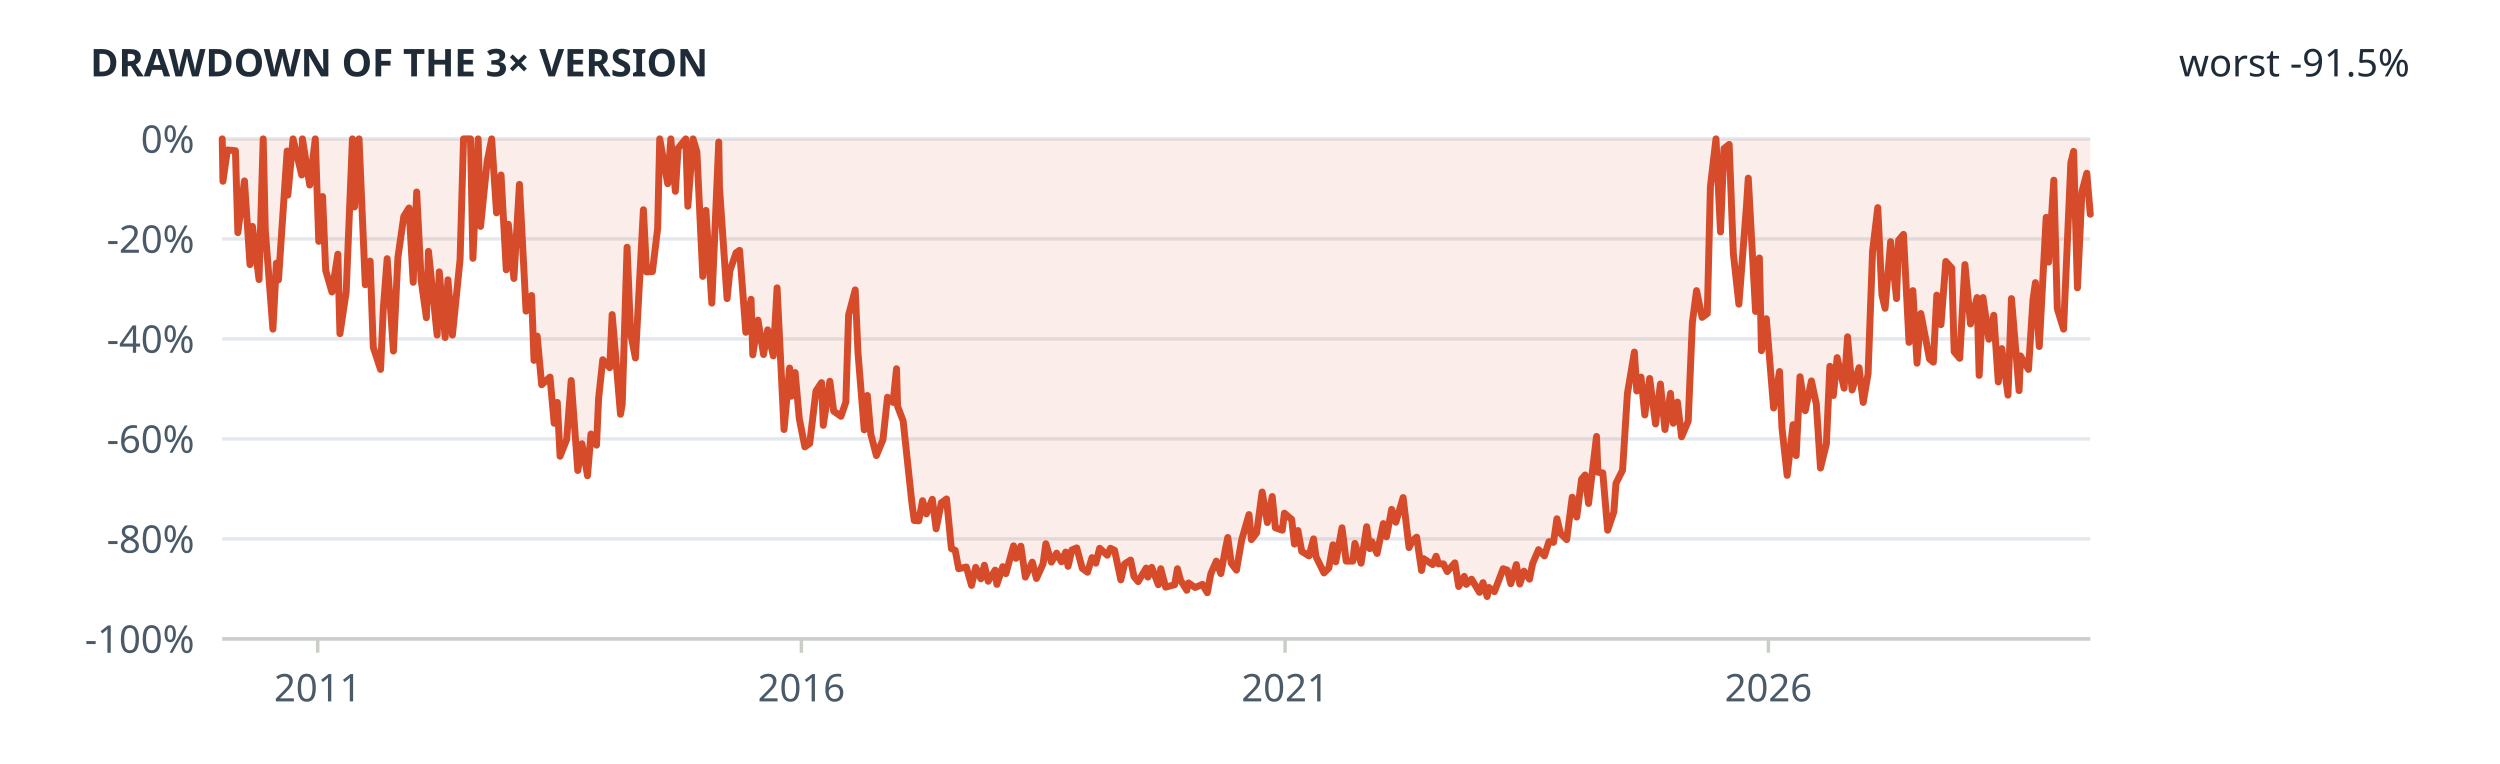
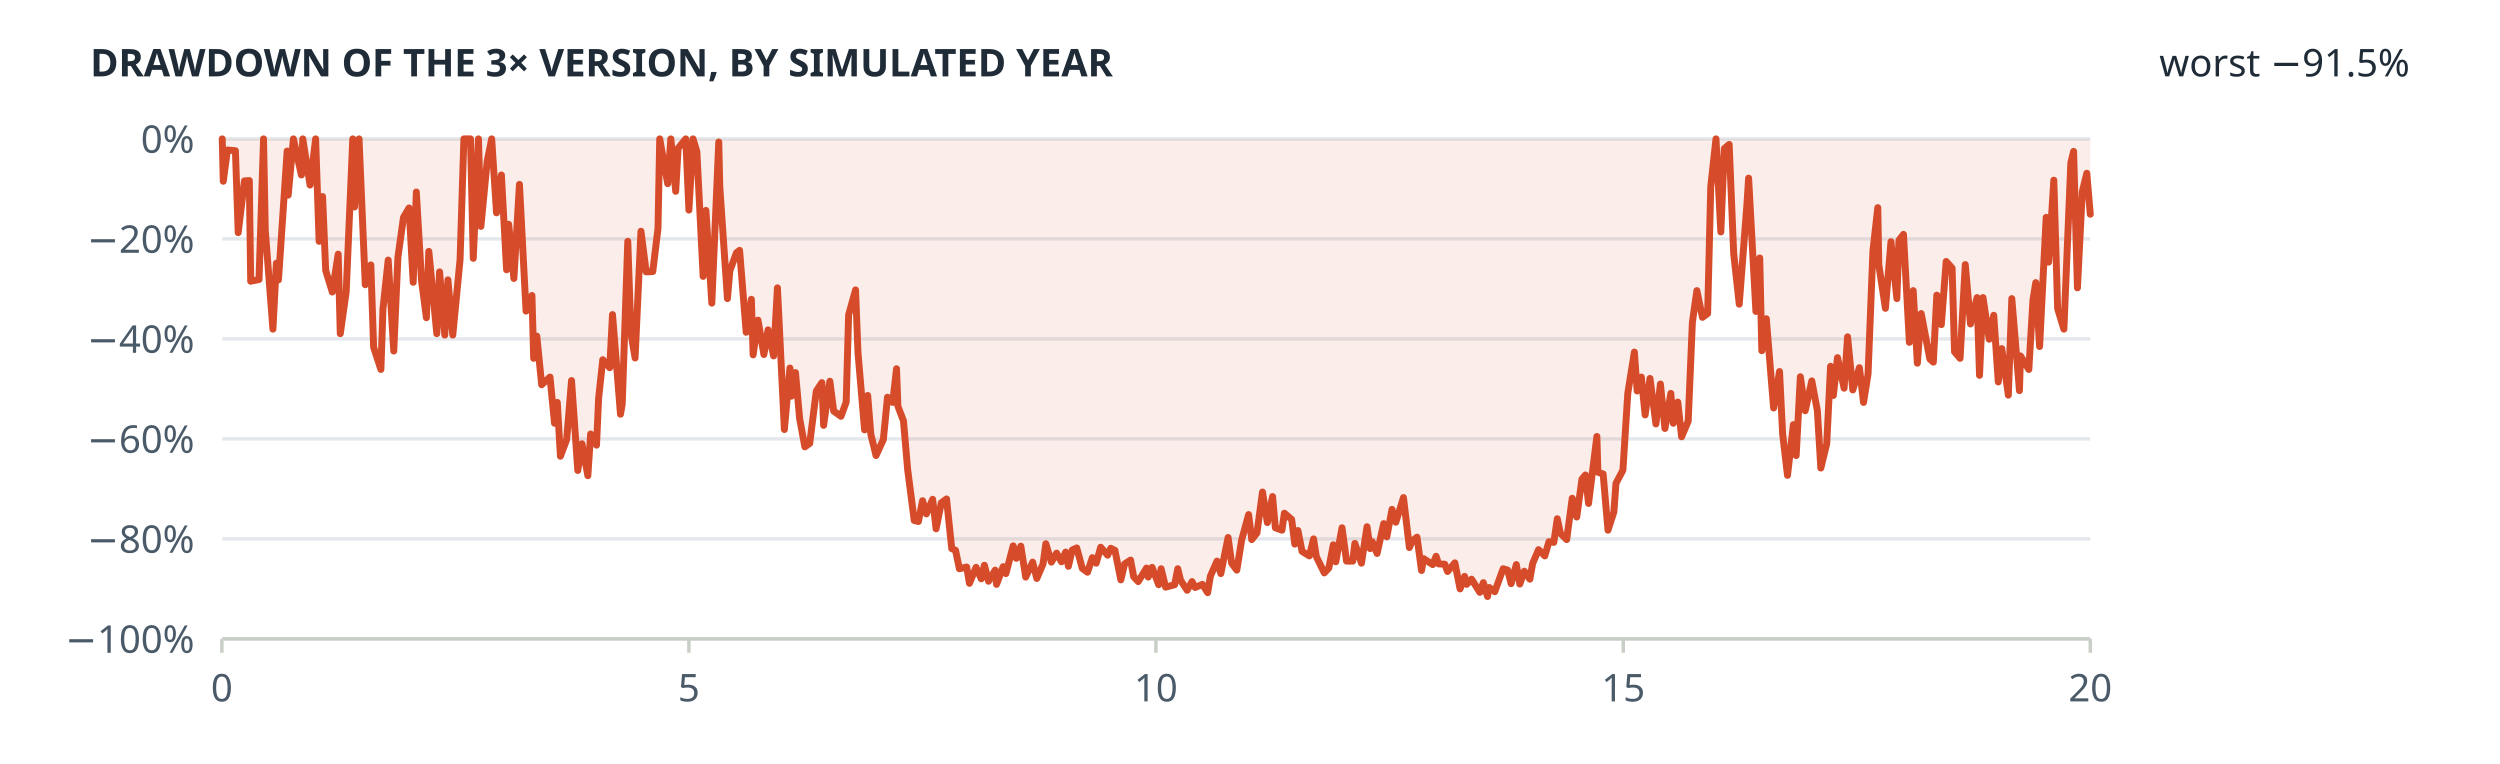
- <svg xmlns="http://www.w3.org/2000/svg" viewBox="0 0 720 220" style="font-family:'IBM Plex Sans',sans-serif" role="img" aria-label="Drawdown of the 3× version">
-   <text x="26" y="22" font-size="11" font-weight="600" fill="#1F2C38">DRAWDOWN OF THE 3× VERSION</text>
+ <svg xmlns="http://www.w3.org/2000/svg" viewBox="0 0 720 220" style="font-family:'IBM Plex Sans',sans-serif" role="img" aria-label="Drawdown of the 3× version, by simulated year">
+   <text x="26" y="22" font-size="11" font-weight="600" fill="#1F2C38">DRAWDOWN OF THE 3× VERSION, BY SIMULATED YEAR</text>
  <line x1="64" y1="184" x2="602" y2="184" stroke="#E4E8EC" stroke-width="1" />
-   <text x="56" y="188" font-size="11" text-anchor="end" fill="#4A5A68" style="font-variant-numeric:tabular-nums">-100%</text>
+   <text x="56" y="188" font-size="11" text-anchor="end" fill="#4A5A68" style="font-variant-numeric:tabular-nums">−100%</text>
  <line x1="64" y1="155.2" x2="602" y2="155.2" stroke="#E4E8EC" stroke-width="1" />
-   <text x="56" y="159.2" font-size="11" text-anchor="end" fill="#4A5A68" style="font-variant-numeric:tabular-nums">-80%</text>
+   <text x="56" y="159.2" font-size="11" text-anchor="end" fill="#4A5A68" style="font-variant-numeric:tabular-nums">−80%</text>
  <line x1="64" y1="126.4" x2="602" y2="126.4" stroke="#E4E8EC" stroke-width="1" />
-   <text x="56" y="130.4" font-size="11" text-anchor="end" fill="#4A5A68" style="font-variant-numeric:tabular-nums">-60%</text>
+   <text x="56" y="130.4" font-size="11" text-anchor="end" fill="#4A5A68" style="font-variant-numeric:tabular-nums">−60%</text>
  <line x1="64" y1="97.6" x2="602" y2="97.6" stroke="#E4E8EC" stroke-width="1" />
-   <text x="56" y="101.6" font-size="11" text-anchor="end" fill="#4A5A68" style="font-variant-numeric:tabular-nums">-40%</text>
+   <text x="56" y="101.6" font-size="11" text-anchor="end" fill="#4A5A68" style="font-variant-numeric:tabular-nums">−40%</text>
  <line x1="64" y1="68.8" x2="602" y2="68.8" stroke="#E4E8EC" stroke-width="1" />
-   <text x="56" y="72.8" font-size="11" text-anchor="end" fill="#4A5A68" style="font-variant-numeric:tabular-nums">-20%</text>
+   <text x="56" y="72.8" font-size="11" text-anchor="end" fill="#4A5A68" style="font-variant-numeric:tabular-nums">−20%</text>
  <line x1="64" y1="40" x2="602" y2="40" stroke="#E4E8EC" stroke-width="1" />
  <text x="56" y="44" font-size="11" text-anchor="end" fill="#4A5A68" style="font-variant-numeric:tabular-nums">0%</text>
  <line x1="64" y1="184" x2="602" y2="184" stroke="#C9CFC6" stroke-width="1" />
-   <line x1="91.5" y1="184" x2="91.5" y2="188" stroke="#C9CFC6" stroke-width="1" />
-   <text x="91.5" y="202" font-size="11" text-anchor="middle" fill="#4A5A68">2011</text>
-   <line x1="230.8" y1="184" x2="230.8" y2="188" stroke="#C9CFC6" stroke-width="1" />
-   <text x="230.8" y="202" font-size="11" text-anchor="middle" fill="#4A5A68">2016</text>
-   <line x1="370.1" y1="184" x2="370.1" y2="188" stroke="#C9CFC6" stroke-width="1" />
-   <text x="370.1" y="202" font-size="11" text-anchor="middle" fill="#4A5A68">2021</text>
-   <line x1="509.3" y1="184" x2="509.3" y2="188" stroke="#C9CFC6" stroke-width="1" />
-   <text x="509.3" y="202" font-size="11" text-anchor="middle" fill="#4A5A68">2026</text>
-   <polygon points="64,40 64,40 64.2,52.2 65.5,43.2 67.8,43.4 68.5,67 70.4,52.1 72,76.2 72.7,65.2 74.6,80.5 75.8,40 76.4,66.3 78.6,94.8 79.6,75.8 80.2,80.6 82.7,43.5 82.9,56.2 84.4,40 86.9,50.4 87.1,40 89.2,53.3 90.8,40 91.8,69.5 92.9,56.6 93.8,77.9 95.6,84.1 97.3,73.2 97.9,96.1 99.7,84.1 101.5,40 102.1,59.6 103.4,40 105.2,82 106.6,75.2 107.5,100 109.6,106.4 110.4,88.9 111.5,74.5 113.3,101.1 114.6,74.1 116.3,62.3 117.8,59.9 119,81.3 120,55.3 121.3,80.8 122.8,91.5 123.4,72.4 125.9,96.5 126.5,78.3 128.2,97.2 129,80.6 130.3,96.5 132.5,74.7 133.5,40 135.5,40 136.2,74.4 137.7,40 138.4,65.2 140.3,46.5 141.6,40 143,61.3 144.3,50.4 145.8,77.7 146.4,64.6 148,80.2 149.6,53.1 151.5,89.6 153.1,85.1 153.8,103.8 154.7,96.8 156,110.8 158.4,108.6 159.6,121.9 160.5,115.9 161.3,131.4 163.2,126.6 164.5,109.6 166.4,135.5 167.6,127.8 169.2,137 170.2,125 171.8,128.2 172.4,114.7 173.6,103.6 175.6,105.9 176.3,90.6 178.7,119.3 179.2,116.4 180.6,71.2 181.6,95.9 183,103.1 185.3,60.4 186.2,78.3 187.9,78.2 189.4,65.8 190,40 192.3,52.9 193.2,40 194.5,55.1 195.3,42.7 197.5,40 198.1,59.4 199.6,40 200.7,43.7 202.4,79.6 203.3,60.6 205,87.3 207,40.9 207.2,53.8 209.4,86 210.2,78 212,72.8 213,72.1 214.8,95.7 216.3,86.2 216.8,102.2 218.3,92.2 219.9,102.1 221.1,95 222.7,102.5 223.8,82.9 225.8,123.7 227.4,106 227.9,114.1 229,107.3 230.2,120.6 231.8,128.7 233.2,127.7 235,112.6 236.6,110.2 237.1,122.5 239,109.8 240.1,118.4 242.2,119.9 243.6,115.8 244.4,90.7 246.3,83.5 247.1,101.6 248.9,123.8 249.8,113.9 250.8,125.1 252.4,131.2 254.3,126.6 255.6,114.4 257.2,115.9 258.2,106.2 258.5,117 260.1,121.2 262.6,144.6 263.3,149.9 264.6,150 265.7,144.2 266.8,148 268.5,143.8 269.6,152.3 271.1,144.8 272.6,143.7 274,158 275.1,158.5 276.1,163.8 278.3,163.3 279.8,168.6 281,163.4 282.5,166.7 283.5,162.8 284.6,167.4 286.6,164.2 287.1,168.3 288.8,163.2 289.7,165.2 291.9,157.2 292.6,160.8 294,157.3 295.3,166.2 297.3,161.9 298.5,166.6 300.4,162.4 301.2,156.6 302.8,161.9 304.3,159.3 305.7,161.8 306.9,159 307.6,163.1 308.7,158.4 310.1,157.8 311.7,163.7 313.2,164.8 314.5,160.6 315.6,162.2 316.7,157.9 318.9,159.9 319.8,157.9 321,158.5 322.8,167 323.9,162.4 325.6,161.3 326.6,166.1 327.8,167.5 330.1,163.6 330.6,166.2 331.7,163.4 333.6,168.4 334.3,163.8 335.7,169.1 338.3,168.4 339.1,163.8 340,167.1 341.8,170 342.3,167.9 344.2,169.2 346.3,168.3 347.7,170.7 348.7,165.3 350.3,161.6 351.6,165.2 353,157.7 353.6,154.8 354.6,162.2 356.1,164.2 357.6,155.5 359.7,148.2 360.4,155.4 361.9,153.5 363.5,141.7 365,150.5 366.4,143 367.3,152 369.3,152.7 369.9,147.8 372,149.6 372.8,156.7 373.8,152.8 374.9,158.8 377,160.1 378.3,155.2 379,160.3 381.3,165 382.7,163.6 383.9,156.9 384.7,161.8 386.5,152 387.7,161.6 389.6,161.6 390.2,156.5 392,162.2 393.6,151.7 394.5,158 395.1,156 396.6,159.4 398.4,150.8 399.3,154.6 400.8,146.7 402,150.4 404.1,143.3 405.8,157.7 406.7,155.8 408,154.7 409.4,164.3 410,160.9 412.6,162.6 413.6,160.2 414.3,162.4 415.7,162.4 416.8,164.6 419,162.1 420.1,168.9 421.7,166 422.3,168.3 423.8,166.8 426.1,170.6 427.1,167.8 428.3,171.8 428.8,169.2 430.4,170.4 432.9,163.8 434.1,164.2 435.1,168.1 436.7,162.6 437.7,168.2 438.9,164.5 440.5,166.8 441.4,162.3 443.1,158.3 444.8,160.1 446.1,156 447.4,156.2 448.4,149.4 449.4,153.6 451.2,155.4 452.8,143.2 454.1,148.9 455.5,138 456.5,136.8 457.5,145 459.8,125.7 460.2,136 461.6,136.2 463,152.7 464.8,147.4 465.4,139.2 467.3,135.4 468.7,113.3 470.7,101.4 471.4,112.6 472.6,108.6 473.7,119.5 475.1,109 476.8,122.1 478.2,110.6 479.5,123.7 481.1,113.3 481.9,121.9 483.1,115.8 484.3,125.8 486.2,121.3 487.4,92.9 488.6,83.7 490.2,91.4 491.7,90.3 492.6,53.7 494.2,40 495.5,66.8 496.5,42.8 498,41.6 499.2,73 500.8,87.6 503,59.1 503.5,51.3 505.6,89.7 506.7,74.3 507.3,101 508.7,91.8 510.8,117.5 512.5,107 513.2,123.2 514.7,136.9 516.4,122.3 517.3,131.2 518.4,108.5 519.9,118.3 521.7,109.7 523.1,116.4 524.3,134.8 526,127.8 527,105.5 528,113.9 529.1,103 531.1,111.8 532.1,97 533.4,112.3 535.4,105.9 536.6,115.9 538,107.7 539.3,72.3 540.8,59.8 542,85 542.9,88.8 544.5,69.6 546.2,86 546.8,69.2 548.2,67.5 549.8,98.6 550.9,83.7 552.1,104.6 553.2,90.3 555.7,103.4 556.8,104.3 557.8,85 559,93.5 560.4,75.3 562.1,77.2 562.8,101.3 564.4,103.2 565.9,76.2 567.5,93.3 569.4,85.7 570,108.1 571.1,85.7 572.8,97.7 574.2,90.8 575.5,110 576.5,100.4 578.3,113.8 579.3,86 581.5,112.5 581.9,102.5 584.2,106.4 585.5,86.3 586.2,81.4 587.3,99.8 589.3,62.6 590,75.5 591.5,51.9 592.5,88.9 594.3,94.8 596.4,46.9 597.2,43.6 598.3,82.9 599.6,55.2 601,49.9 602,61.7 602,40" fill="#D64B2A" fill-opacity="0.10" />
-   <polyline points="64,40 64.2,52.2 65.5,43.2 67.8,43.4 68.5,67 70.4,52.1 72,76.2 72.7,65.2 74.6,80.5 75.8,40 76.4,66.3 78.6,94.8 79.6,75.8 80.2,80.6 82.7,43.5 82.9,56.2 84.4,40 86.9,50.4 87.1,40 89.2,53.3 90.8,40 91.8,69.5 92.9,56.6 93.8,77.9 95.6,84.1 97.3,73.2 97.9,96.1 99.7,84.1 101.5,40 102.1,59.6 103.4,40 105.2,82 106.6,75.2 107.5,100 109.6,106.4 110.4,88.9 111.5,74.5 113.3,101.1 114.6,74.1 116.3,62.3 117.8,59.9 119,81.3 120,55.3 121.3,80.8 122.8,91.5 123.4,72.4 125.9,96.5 126.5,78.3 128.2,97.2 129,80.6 130.3,96.5 132.5,74.7 133.5,40 135.5,40 136.2,74.4 137.7,40 138.4,65.2 140.3,46.5 141.6,40 143,61.3 144.3,50.4 145.8,77.7 146.4,64.6 148,80.2 149.6,53.1 151.5,89.6 153.1,85.1 153.8,103.8 154.7,96.8 156,110.8 158.4,108.6 159.6,121.9 160.5,115.9 161.3,131.4 163.2,126.6 164.5,109.6 166.4,135.5 167.6,127.8 169.2,137 170.2,125 171.8,128.2 172.4,114.7 173.6,103.6 175.6,105.9 176.3,90.6 178.7,119.3 179.2,116.4 180.6,71.2 181.6,95.9 183,103.1 185.3,60.4 186.2,78.3 187.9,78.2 189.4,65.8 190,40 192.3,52.9 193.2,40 194.5,55.1 195.3,42.7 197.5,40 198.1,59.4 199.6,40 200.7,43.7 202.4,79.6 203.3,60.6 205,87.3 207,40.9 207.2,53.8 209.4,86 210.2,78 212,72.8 213,72.1 214.8,95.7 216.3,86.2 216.8,102.2 218.3,92.2 219.9,102.1 221.1,95 222.7,102.5 223.8,82.9 225.8,123.7 227.4,106 227.9,114.1 229,107.3 230.2,120.6 231.8,128.7 233.2,127.7 235,112.6 236.6,110.2 237.1,122.5 239,109.8 240.1,118.4 242.2,119.9 243.6,115.8 244.4,90.7 246.3,83.5 247.1,101.6 248.9,123.8 249.8,113.9 250.8,125.1 252.4,131.2 254.3,126.6 255.6,114.4 257.2,115.9 258.2,106.2 258.5,117 260.1,121.2 262.6,144.6 263.3,149.9 264.6,150 265.7,144.2 266.8,148 268.5,143.8 269.6,152.3 271.1,144.8 272.6,143.7 274,158 275.1,158.5 276.1,163.8 278.3,163.3 279.8,168.6 281,163.4 282.5,166.7 283.5,162.8 284.6,167.4 286.6,164.2 287.1,168.3 288.8,163.2 289.7,165.2 291.9,157.2 292.6,160.8 294,157.3 295.3,166.2 297.3,161.9 298.5,166.6 300.4,162.4 301.2,156.6 302.8,161.9 304.3,159.3 305.7,161.8 306.9,159 307.6,163.1 308.7,158.4 310.1,157.8 311.7,163.7 313.2,164.8 314.5,160.6 315.6,162.2 316.7,157.9 318.9,159.9 319.8,157.9 321,158.5 322.8,167 323.9,162.4 325.6,161.3 326.6,166.1 327.8,167.5 330.1,163.6 330.6,166.2 331.7,163.4 333.6,168.4 334.3,163.8 335.7,169.1 338.3,168.4 339.1,163.8 340,167.1 341.8,170 342.3,167.9 344.2,169.2 346.3,168.3 347.7,170.7 348.7,165.3 350.3,161.6 351.6,165.2 353,157.7 353.6,154.8 354.6,162.2 356.1,164.2 357.6,155.5 359.7,148.2 360.4,155.4 361.9,153.5 363.5,141.7 365,150.5 366.4,143 367.3,152 369.3,152.7 369.9,147.8 372,149.6 372.8,156.7 373.8,152.8 374.9,158.8 377,160.1 378.3,155.2 379,160.3 381.3,165 382.7,163.6 383.9,156.9 384.7,161.8 386.5,152 387.7,161.6 389.6,161.6 390.2,156.5 392,162.2 393.6,151.7 394.5,158 395.1,156 396.6,159.4 398.4,150.8 399.3,154.6 400.8,146.7 402,150.4 404.1,143.3 405.8,157.7 406.7,155.8 408,154.7 409.4,164.3 410,160.9 412.6,162.6 413.6,160.2 414.3,162.4 415.7,162.4 416.8,164.6 419,162.1 420.1,168.9 421.7,166 422.3,168.3 423.8,166.8 426.1,170.6 427.1,167.8 428.3,171.8 428.8,169.2 430.4,170.4 432.9,163.8 434.1,164.2 435.1,168.1 436.7,162.6 437.7,168.2 438.9,164.5 440.5,166.8 441.4,162.3 443.1,158.3 444.8,160.1 446.1,156 447.4,156.2 448.4,149.4 449.4,153.6 451.2,155.4 452.8,143.2 454.1,148.9 455.5,138 456.5,136.8 457.5,145 459.8,125.7 460.2,136 461.6,136.2 463,152.7 464.8,147.4 465.4,139.2 467.3,135.4 468.7,113.3 470.7,101.4 471.4,112.6 472.6,108.6 473.7,119.5 475.1,109 476.8,122.1 478.2,110.6 479.5,123.7 481.1,113.3 481.9,121.9 483.1,115.8 484.3,125.8 486.2,121.3 487.4,92.9 488.6,83.7 490.2,91.4 491.7,90.3 492.6,53.7 494.2,40 495.5,66.8 496.5,42.8 498,41.6 499.2,73 500.8,87.6 503,59.1 503.5,51.3 505.6,89.7 506.7,74.3 507.3,101 508.7,91.8 510.8,117.5 512.5,107 513.2,123.2 514.7,136.9 516.4,122.3 517.3,131.2 518.4,108.5 519.9,118.3 521.7,109.7 523.1,116.4 524.3,134.8 526,127.8 527,105.5 528,113.9 529.1,103 531.1,111.8 532.1,97 533.4,112.3 535.4,105.9 536.6,115.9 538,107.7 539.3,72.3 540.8,59.8 542,85 542.9,88.8 544.5,69.6 546.2,86 546.8,69.2 548.2,67.5 549.8,98.6 550.9,83.7 552.1,104.6 553.2,90.3 555.7,103.4 556.8,104.3 557.8,85 559,93.5 560.4,75.3 562.1,77.2 562.8,101.3 564.4,103.2 565.9,76.2 567.5,93.3 569.4,85.7 570,108.1 571.1,85.7 572.8,97.7 574.2,90.8 575.5,110 576.5,100.4 578.3,113.8 579.3,86 581.5,112.5 581.9,102.5 584.2,106.4 585.5,86.3 586.2,81.4 587.3,99.8 589.3,62.6 590,75.5 591.5,51.9 592.5,88.9 594.3,94.8 596.4,46.9 597.2,43.6 598.3,82.9 599.6,55.2 601,49.9 602,61.7" fill="none" stroke="#D64B2A" stroke-width="2" stroke-linejoin="round" stroke-linecap="round" />
-   <text x="694" y="22" font-size="11" text-anchor="end" fill="#1F2C38">worst -91.5%</text>
+   <line x1="63.9" y1="184" x2="63.9" y2="188" stroke="#C9CFC6" stroke-width="1" />
+   <text x="63.9" y="202" font-size="11" text-anchor="middle" fill="#4A5A68">0</text>
+   <line x1="198.4" y1="184" x2="198.4" y2="188" stroke="#C9CFC6" stroke-width="1" />
+   <text x="198.4" y="202" font-size="11" text-anchor="middle" fill="#4A5A68">5</text>
+   <line x1="332.9" y1="184" x2="332.9" y2="188" stroke="#C9CFC6" stroke-width="1" />
+   <text x="332.9" y="202" font-size="11" text-anchor="middle" fill="#4A5A68">10</text>
+   <line x1="467.5" y1="184" x2="467.5" y2="188" stroke="#C9CFC6" stroke-width="1" />
+   <text x="467.5" y="202" font-size="11" text-anchor="middle" fill="#4A5A68">15</text>
+   <line x1="602" y1="184" x2="602" y2="188" stroke="#C9CFC6" stroke-width="1" />
+   <text x="602" y="202" font-size="11" text-anchor="middle" fill="#4A5A68">20</text>
+   <polygon points="64,40 64,40 64.3,52.2 65.5,43.2 67.8,43.4 68.6,67 70.4,52.1 71.8,52 72.2,81 74.6,80.5 75.9,40 76.4,66.3 78.6,94.8 79.6,75.8 80.2,80.6 82.7,43.5 83,56.2 84.5,40 86.8,50.4 87.2,40 89.3,53.3 90.9,40 91.9,69.5 92.9,56.6 93.8,77.9 95.7,84.1 97.4,73.2 98,96.1 99.7,84.1 101.6,40 102.1,59.6 103.4,40 105.2,82 106.8,76.3 107.6,100 109.7,106.4 110.3,88.9 111.8,74.9 113.4,101.1 114.6,74.1 116.2,62.6 117.8,59.9 119,81.3 119.9,55.3 121.4,80.8 122.8,91.5 123.5,72.4 125.8,96.1 126.6,78.3 128.1,96.5 129,80.6 130.4,96.5 132.5,74.7 133.6,40 135.5,40 136.3,74.4 137.8,40 138.5,65.2 140.3,46.5 141.6,40 143,61.3 144.4,50.4 145.9,77.7 146.5,64.6 148,80.2 149.6,53.1 151.5,89.6 153.2,85.1 153.7,103.2 154.6,96.8 156,110.8 158.4,108.6 159.7,121.9 160.5,115.9 161.4,131.4 163.2,126.6 164.6,109.6 166.4,135.5 167.6,127.8 169.3,137 170.1,125 171.8,128.2 172.4,114.7 173.6,103.6 175.6,105.9 176.4,90.6 178.7,119.3 179.2,116.4 180.8,69.5 181.7,95.9 182.9,103.1 184.6,66.6 186.1,78.3 188,78.2 189.5,65.8 190,40 192.3,52.9 193.2,40 194.6,55.1 195.3,42.7 197.5,40 198.4,60.5 199.6,40 200.7,43.7 202.5,79.6 203.3,60.6 205,87.3 207,40.9 207.3,53.8 209.5,86 210.2,78 212.1,72.8 213,72.1 214.9,95.7 216.4,86.2 216.9,102.2 218.3,92.2 220,102.1 221.2,95 222.8,102.5 223.9,82.9 225.9,123.7 227.5,106 227.9,114.1 229.1,107.3 230.3,120.6 231.8,128.7 233.2,127.7 235.1,112.6 236.7,110.2 237.2,122.5 239,109.8 240.1,118.4 242.2,119.9 243.7,115.8 244.4,90.7 246.4,83.5 247.1,101.6 249,123.8 249.9,113.9 250.8,125.1 252.3,131.2 254.4,126.6 255.6,114.4 257.1,115.9 258.2,106.2 258.6,117 260.2,121.2 261.4,135.2 263.3,149.9 264.5,150.2 265.7,144.2 266.8,148 268.6,143.8 269.6,152.3 271.1,144.8 272.6,143.7 274.1,158 275.2,158.5 276.3,163.8 278.4,163.3 279.2,168 281.1,163.4 282.6,166.7 283.5,162.8 284.7,167.4 286.6,164.2 287,168.3 288.9,163.2 289.7,165.2 291.8,157.2 292.7,160.8 294,157.3 295.4,166.2 297.4,161.9 298.6,166.6 300.4,162.4 301.2,156.6 302.8,161.9 304.3,159.3 305.7,161.8 306.9,159 307.7,163.1 308.8,158.4 310.1,157.8 311.7,163.7 313.2,164.8 314.6,160.6 315.7,162.2 317,157.6 319,159.9 319.9,157.9 321.1,158.5 322.8,167 323.9,162.4 325.6,161.3 326.5,166.1 327.8,167.5 330.2,163.6 330.7,166.2 331.8,163.4 333.7,168.4 334.4,163.8 335.7,169.1 338.3,168.4 339.2,163.8 340,167.1 341.9,170 343.3,167.5 344.2,169.2 346.3,168.3 347.8,170.7 348.6,165.9 350.5,161.6 351.6,165.2 353.1,157.7 353.7,154.8 354.7,162.2 356.2,164.2 357.6,155.5 359.6,148.2 360.5,155.4 362,153.5 363.6,141.7 365,150.5 366.5,143 367.3,152 369.2,152.7 369.9,147.8 372,149.6 372.9,156.7 373.8,152.8 375,158.8 377.1,160.1 378.3,155.2 379.1,160.3 381.4,165 382.7,163.6 384,156.9 384.7,161.8 386.5,152 387.8,161.6 389.6,161.6 390.2,156.5 392.1,162.2 393.7,151.7 394.6,158 395.2,156 396.6,159.4 398.5,150.8 399.4,154.6 400.9,146.7 402,150.4 404.2,143.3 405.9,157.7 406.7,155.8 408.1,154.7 409.4,164.3 410,160.9 412.6,162.6 413.6,160.2 414.3,162.4 416.1,162.5 416.9,164.6 419,162.1 420.5,169.6 421.8,166 422.4,168.3 423.8,166.8 426.2,170.6 427.2,167.8 428.4,171.8 428.9,169.2 430.5,170.4 432.9,163.8 434.2,164.2 435.2,168.1 436.7,162.6 437.7,168.2 439,164.5 440.6,166.8 441.4,162.3 443.1,158.3 444.9,160.1 446.1,156 447.5,156.2 448.5,149.4 449.4,153.6 451.2,155.4 452.8,143.5 454.1,148.9 455.6,138 456.6,136.8 457.5,145 459.9,125.7 460.2,136 461.7,136.5 463.1,152.7 464.8,147.4 465.4,139.2 467.4,135.4 468.8,113.3 470.7,101.4 471.5,112.6 472.7,108.6 473.8,119.5 475.2,109 476.9,122.1 478.2,110.6 479.5,123.4 481.2,113.3 481.9,121.9 483.2,115.8 484.3,125.8 486.2,121.3 487.4,92.9 488.7,83.7 490.3,91.4 491.8,90.3 492.7,53.7 494.2,40 495.6,66.8 496.6,42.8 498,41.6 499.3,73 500.9,87.6 503.1,59.1 503.6,51.3 505.7,89.7 506.8,74.3 507.4,101 508.7,91.8 510.8,117.5 512.5,107 513.4,125 514.8,136.9 516.5,122.3 517.3,131.2 518.5,108.5 519.9,118.3 521.8,109.7 523.4,118.3 524.4,134.8 526.1,127.8 527.2,105.5 528,113.9 529.2,103 531.1,111.8 532.1,97 533.6,112.3 535.5,105.9 536.7,115.9 538,107.7 539.4,72.3 540.8,59.8 541.1,76.3 543,88.8 544.6,69.6 546.3,86 546.9,69.2 548.2,67.5 549.9,98.6 551,83.7 552.2,104.6 553.3,90.3 555.8,103.4 556.8,104.3 557.8,85 559.1,93.5 560.5,75.3 562.2,77.2 562.9,101.3 564.5,103.2 566,76.2 567.5,93.3 569.4,85.7 570.1,108.1 571.1,85.7 572.9,97.7 574.2,90.8 575.5,110 576.5,100.4 578.4,113.8 579.4,86 581.6,112.5 581.9,102.5 584.3,106.4 585.5,86.3 586.3,81.4 587.4,99.8 589.3,62.6 590,75.5 591.5,51.9 592.6,88.9 594.4,94.8 596.4,46.9 597.2,43.6 598.3,82.9 599.7,55.2 601,49.9 602,61.7 602,40" fill="#D64B2A" fill-opacity="0.10" />
+   <polyline points="64,40 64.3,52.2 65.5,43.2 67.8,43.4 68.6,67 70.4,52.1 71.8,52 72.2,81 74.6,80.5 75.9,40 76.4,66.3 78.6,94.8 79.6,75.8 80.2,80.6 82.7,43.5 83,56.2 84.5,40 86.8,50.4 87.2,40 89.3,53.3 90.9,40 91.9,69.5 92.9,56.6 93.8,77.9 95.7,84.1 97.4,73.2 98,96.1 99.7,84.1 101.6,40 102.1,59.6 103.4,40 105.2,82 106.8,76.3 107.6,100 109.7,106.4 110.3,88.9 111.8,74.9 113.4,101.1 114.6,74.1 116.2,62.6 117.8,59.9 119,81.3 119.9,55.3 121.4,80.8 122.8,91.5 123.5,72.4 125.8,96.1 126.6,78.3 128.1,96.5 129,80.6 130.4,96.5 132.5,74.7 133.6,40 135.5,40 136.3,74.4 137.8,40 138.5,65.2 140.3,46.5 141.6,40 143,61.3 144.4,50.4 145.9,77.7 146.5,64.6 148,80.2 149.6,53.1 151.5,89.6 153.2,85.1 153.7,103.2 154.6,96.8 156,110.8 158.4,108.6 159.7,121.9 160.5,115.9 161.4,131.4 163.2,126.6 164.6,109.6 166.4,135.5 167.6,127.8 169.3,137 170.1,125 171.8,128.2 172.4,114.7 173.6,103.6 175.6,105.9 176.4,90.6 178.7,119.3 179.2,116.4 180.8,69.5 181.7,95.9 182.9,103.1 184.6,66.6 186.1,78.3 188,78.2 189.5,65.8 190,40 192.3,52.9 193.2,40 194.6,55.1 195.3,42.7 197.5,40 198.4,60.5 199.6,40 200.7,43.7 202.5,79.6 203.3,60.6 205,87.3 207,40.9 207.3,53.8 209.5,86 210.2,78 212.1,72.8 213,72.1 214.9,95.7 216.4,86.2 216.9,102.2 218.3,92.2 220,102.1 221.2,95 222.8,102.5 223.9,82.9 225.9,123.7 227.5,106 227.9,114.1 229.1,107.3 230.3,120.6 231.8,128.7 233.2,127.7 235.1,112.6 236.7,110.2 237.2,122.5 239,109.8 240.1,118.4 242.2,119.9 243.7,115.8 244.4,90.7 246.4,83.5 247.1,101.6 249,123.8 249.9,113.9 250.8,125.1 252.3,131.2 254.4,126.6 255.6,114.4 257.1,115.9 258.2,106.2 258.6,117 260.2,121.2 261.4,135.2 263.3,149.9 264.5,150.2 265.7,144.2 266.8,148 268.6,143.8 269.6,152.3 271.1,144.8 272.6,143.7 274.1,158 275.2,158.5 276.3,163.8 278.4,163.3 279.2,168 281.1,163.4 282.6,166.7 283.5,162.8 284.7,167.4 286.6,164.2 287,168.3 288.9,163.2 289.7,165.2 291.8,157.2 292.7,160.8 294,157.3 295.4,166.2 297.4,161.9 298.6,166.6 300.4,162.4 301.2,156.6 302.8,161.9 304.3,159.3 305.7,161.8 306.9,159 307.7,163.1 308.8,158.4 310.1,157.8 311.7,163.7 313.2,164.8 314.6,160.6 315.7,162.2 317,157.6 319,159.9 319.9,157.9 321.1,158.5 322.8,167 323.9,162.4 325.6,161.3 326.5,166.1 327.8,167.5 330.2,163.6 330.7,166.2 331.8,163.4 333.7,168.4 334.4,163.8 335.7,169.1 338.3,168.4 339.2,163.8 340,167.1 341.9,170 343.3,167.5 344.2,169.2 346.3,168.3 347.8,170.7 348.6,165.9 350.5,161.6 351.6,165.2 353.1,157.7 353.7,154.8 354.7,162.2 356.2,164.2 357.6,155.5 359.6,148.2 360.5,155.4 362,153.5 363.6,141.7 365,150.5 366.5,143 367.3,152 369.2,152.7 369.9,147.8 372,149.6 372.9,156.7 373.8,152.8 375,158.8 377.1,160.1 378.3,155.2 379.1,160.3 381.4,165 382.7,163.6 384,156.9 384.7,161.8 386.5,152 387.8,161.6 389.6,161.6 390.2,156.5 392.1,162.2 393.7,151.7 394.6,158 395.2,156 396.6,159.4 398.5,150.8 399.4,154.6 400.9,146.7 402,150.4 404.2,143.3 405.9,157.7 406.7,155.8 408.1,154.7 409.4,164.3 410,160.9 412.6,162.6 413.6,160.2 414.3,162.4 416.1,162.5 416.9,164.6 419,162.1 420.5,169.6 421.8,166 422.4,168.3 423.8,166.8 426.2,170.6 427.2,167.8 428.4,171.8 428.9,169.2 430.5,170.4 432.9,163.8 434.2,164.2 435.2,168.1 436.7,162.6 437.7,168.2 439,164.5 440.6,166.8 441.4,162.3 443.1,158.3 444.9,160.1 446.1,156 447.5,156.2 448.5,149.4 449.4,153.6 451.2,155.4 452.8,143.5 454.1,148.9 455.6,138 456.6,136.8 457.5,145 459.9,125.7 460.2,136 461.7,136.5 463.1,152.7 464.8,147.4 465.4,139.2 467.4,135.4 468.8,113.3 470.7,101.4 471.5,112.6 472.7,108.6 473.8,119.5 475.2,109 476.9,122.1 478.2,110.6 479.5,123.4 481.2,113.3 481.9,121.9 483.2,115.8 484.3,125.8 486.2,121.3 487.4,92.9 488.7,83.7 490.3,91.4 491.8,90.3 492.7,53.7 494.2,40 495.6,66.8 496.6,42.8 498,41.6 499.3,73 500.9,87.6 503.1,59.1 503.6,51.3 505.7,89.7 506.8,74.3 507.4,101 508.7,91.8 510.8,117.5 512.5,107 513.4,125 514.8,136.9 516.5,122.3 517.3,131.2 518.5,108.5 519.9,118.3 521.8,109.7 523.4,118.3 524.4,134.8 526.1,127.8 527.2,105.5 528,113.9 529.2,103 531.1,111.8 532.1,97 533.6,112.3 535.5,105.9 536.7,115.9 538,107.7 539.4,72.3 540.8,59.8 541.1,76.3 543,88.8 544.6,69.6 546.3,86 546.9,69.2 548.2,67.5 549.9,98.6 551,83.7 552.2,104.6 553.3,90.3 555.8,103.4 556.8,104.3 557.8,85 559.1,93.5 560.5,75.3 562.2,77.2 562.9,101.3 564.5,103.2 566,76.2 567.5,93.3 569.4,85.7 570.1,108.1 571.1,85.7 572.9,97.7 574.2,90.8 575.5,110 576.5,100.4 578.4,113.8 579.4,86 581.6,112.5 581.9,102.5 584.3,106.4 585.5,86.3 586.3,81.4 587.4,99.8 589.3,62.6 590,75.5 591.5,51.9 592.6,88.9 594.4,94.8 596.4,46.9 597.2,43.6 598.3,82.9 599.7,55.2 601,49.9 602,61.7" fill="none" stroke="#D64B2A" stroke-width="2" stroke-linejoin="round" stroke-linecap="round" />
+   <text x="694" y="22" font-size="11" text-anchor="end" fill="#1F2C38">worst −91.5%</text>
</svg>
